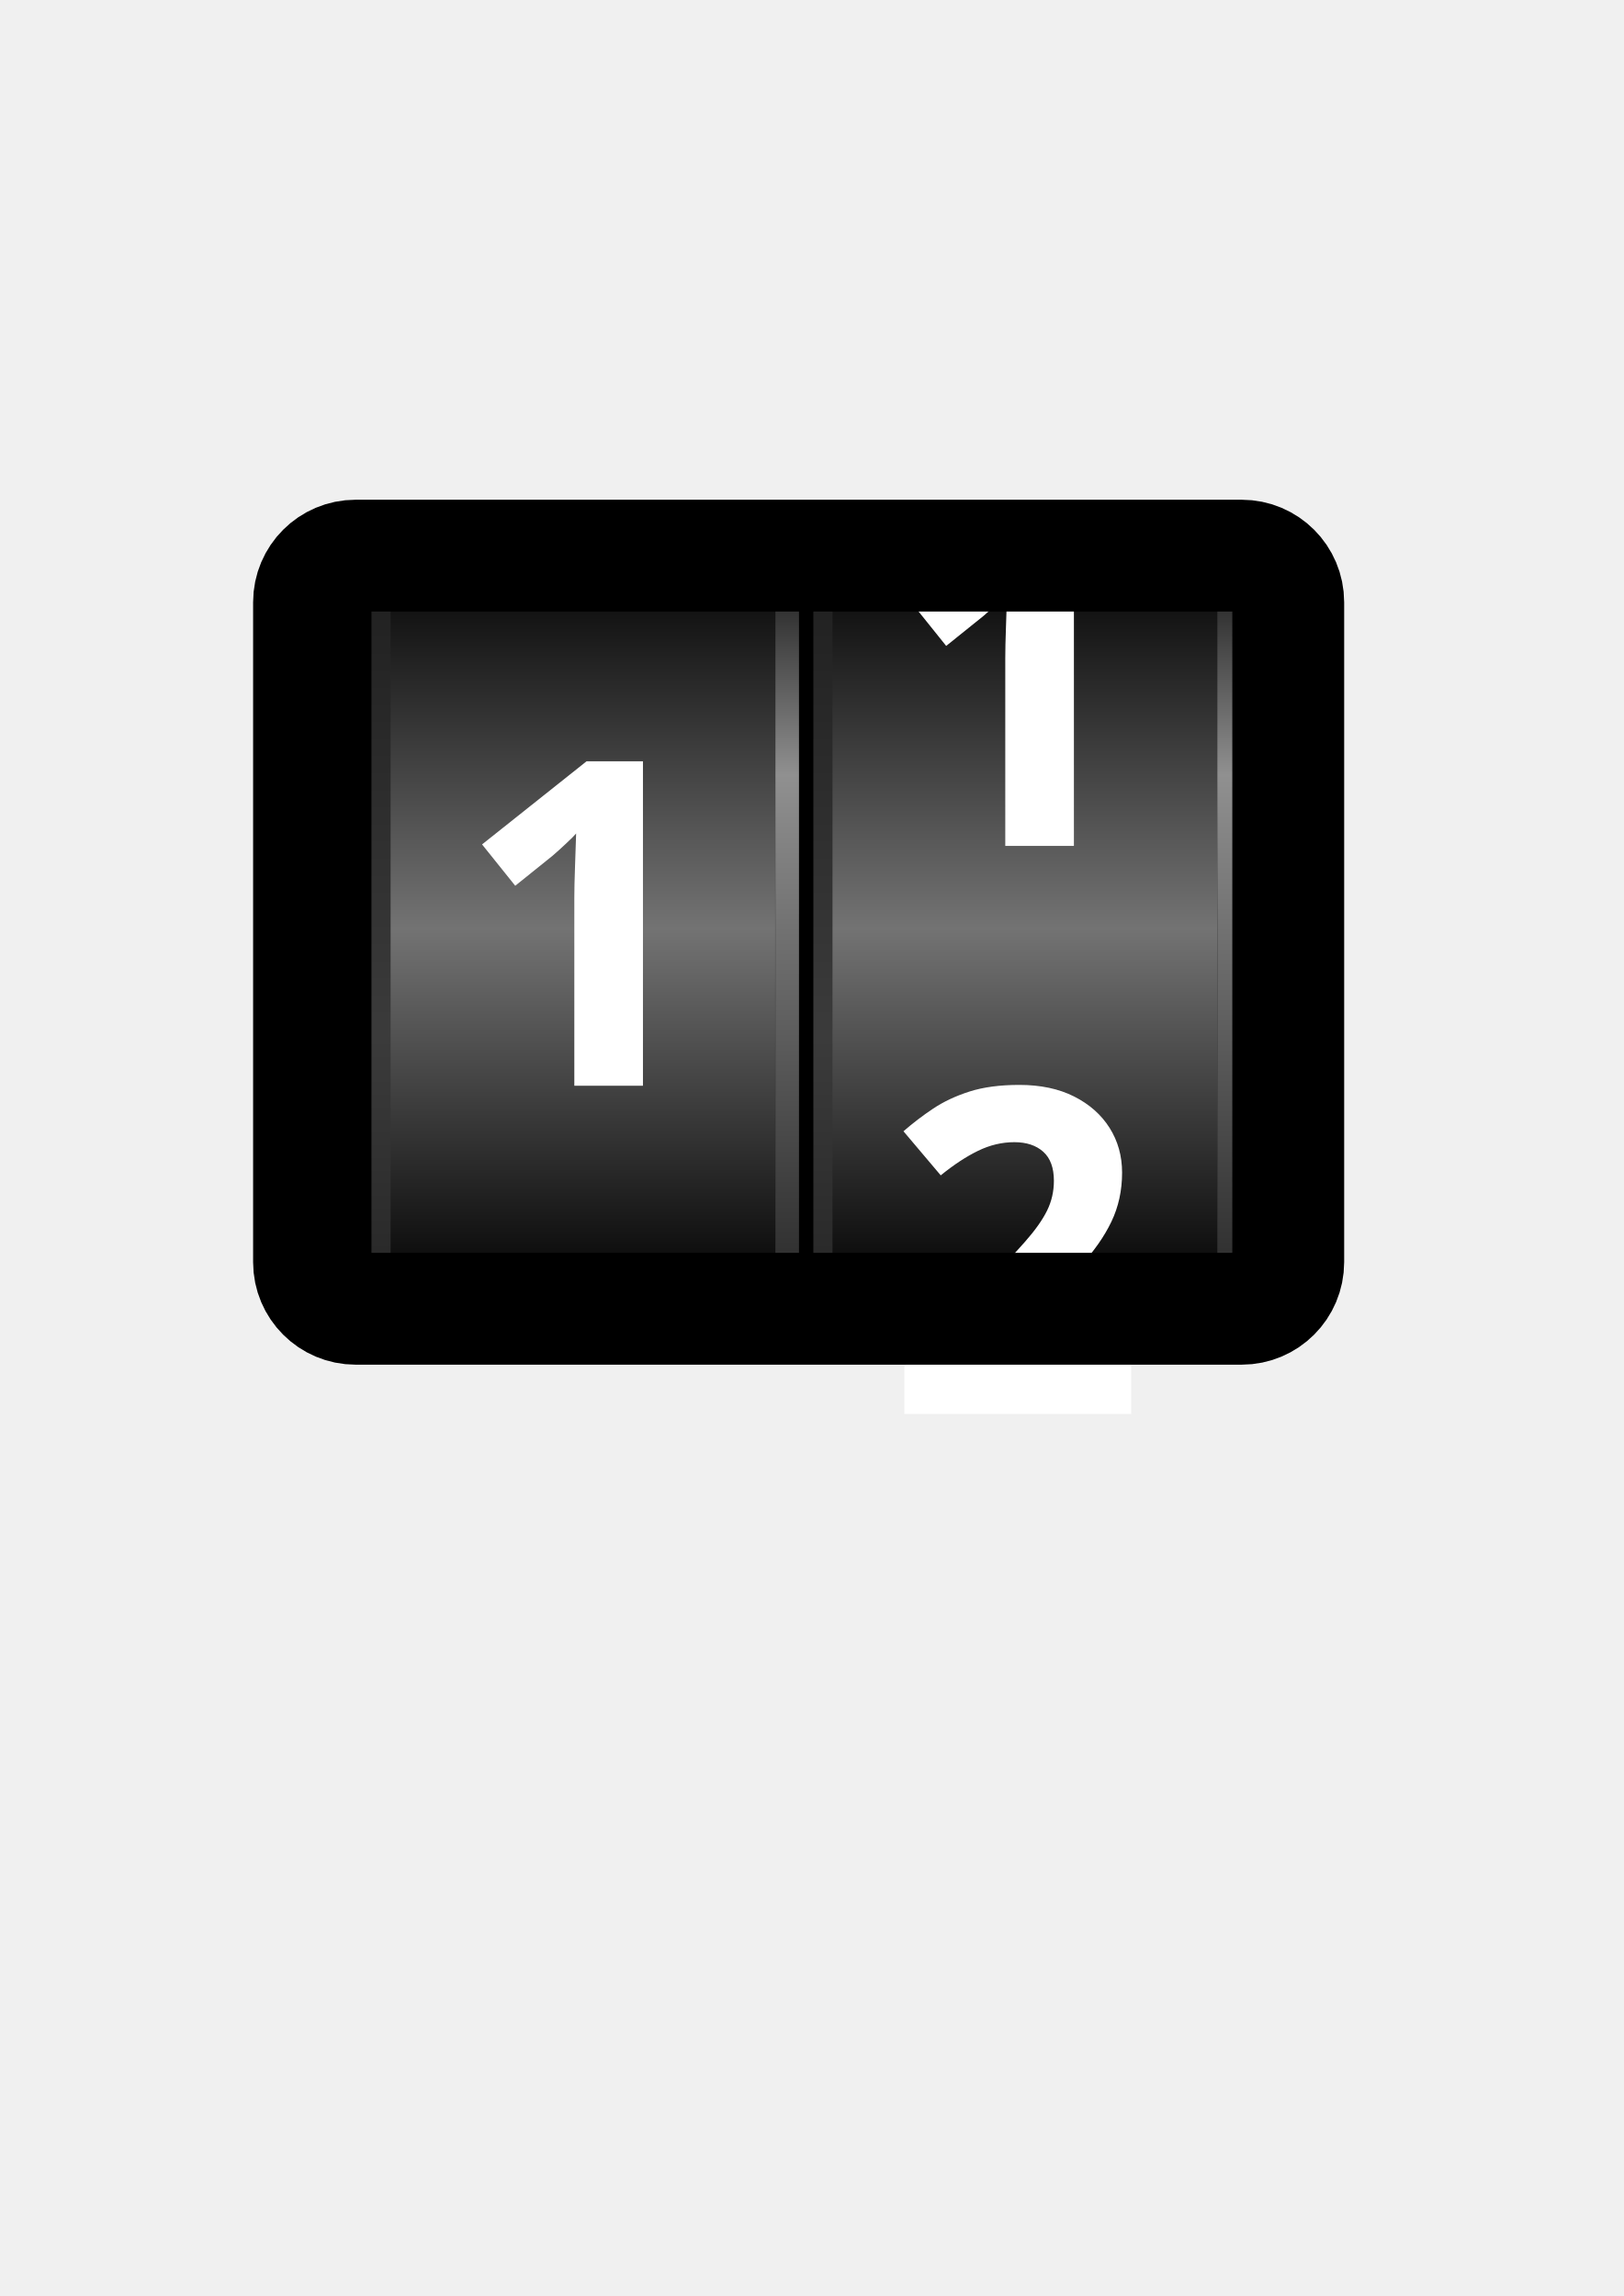
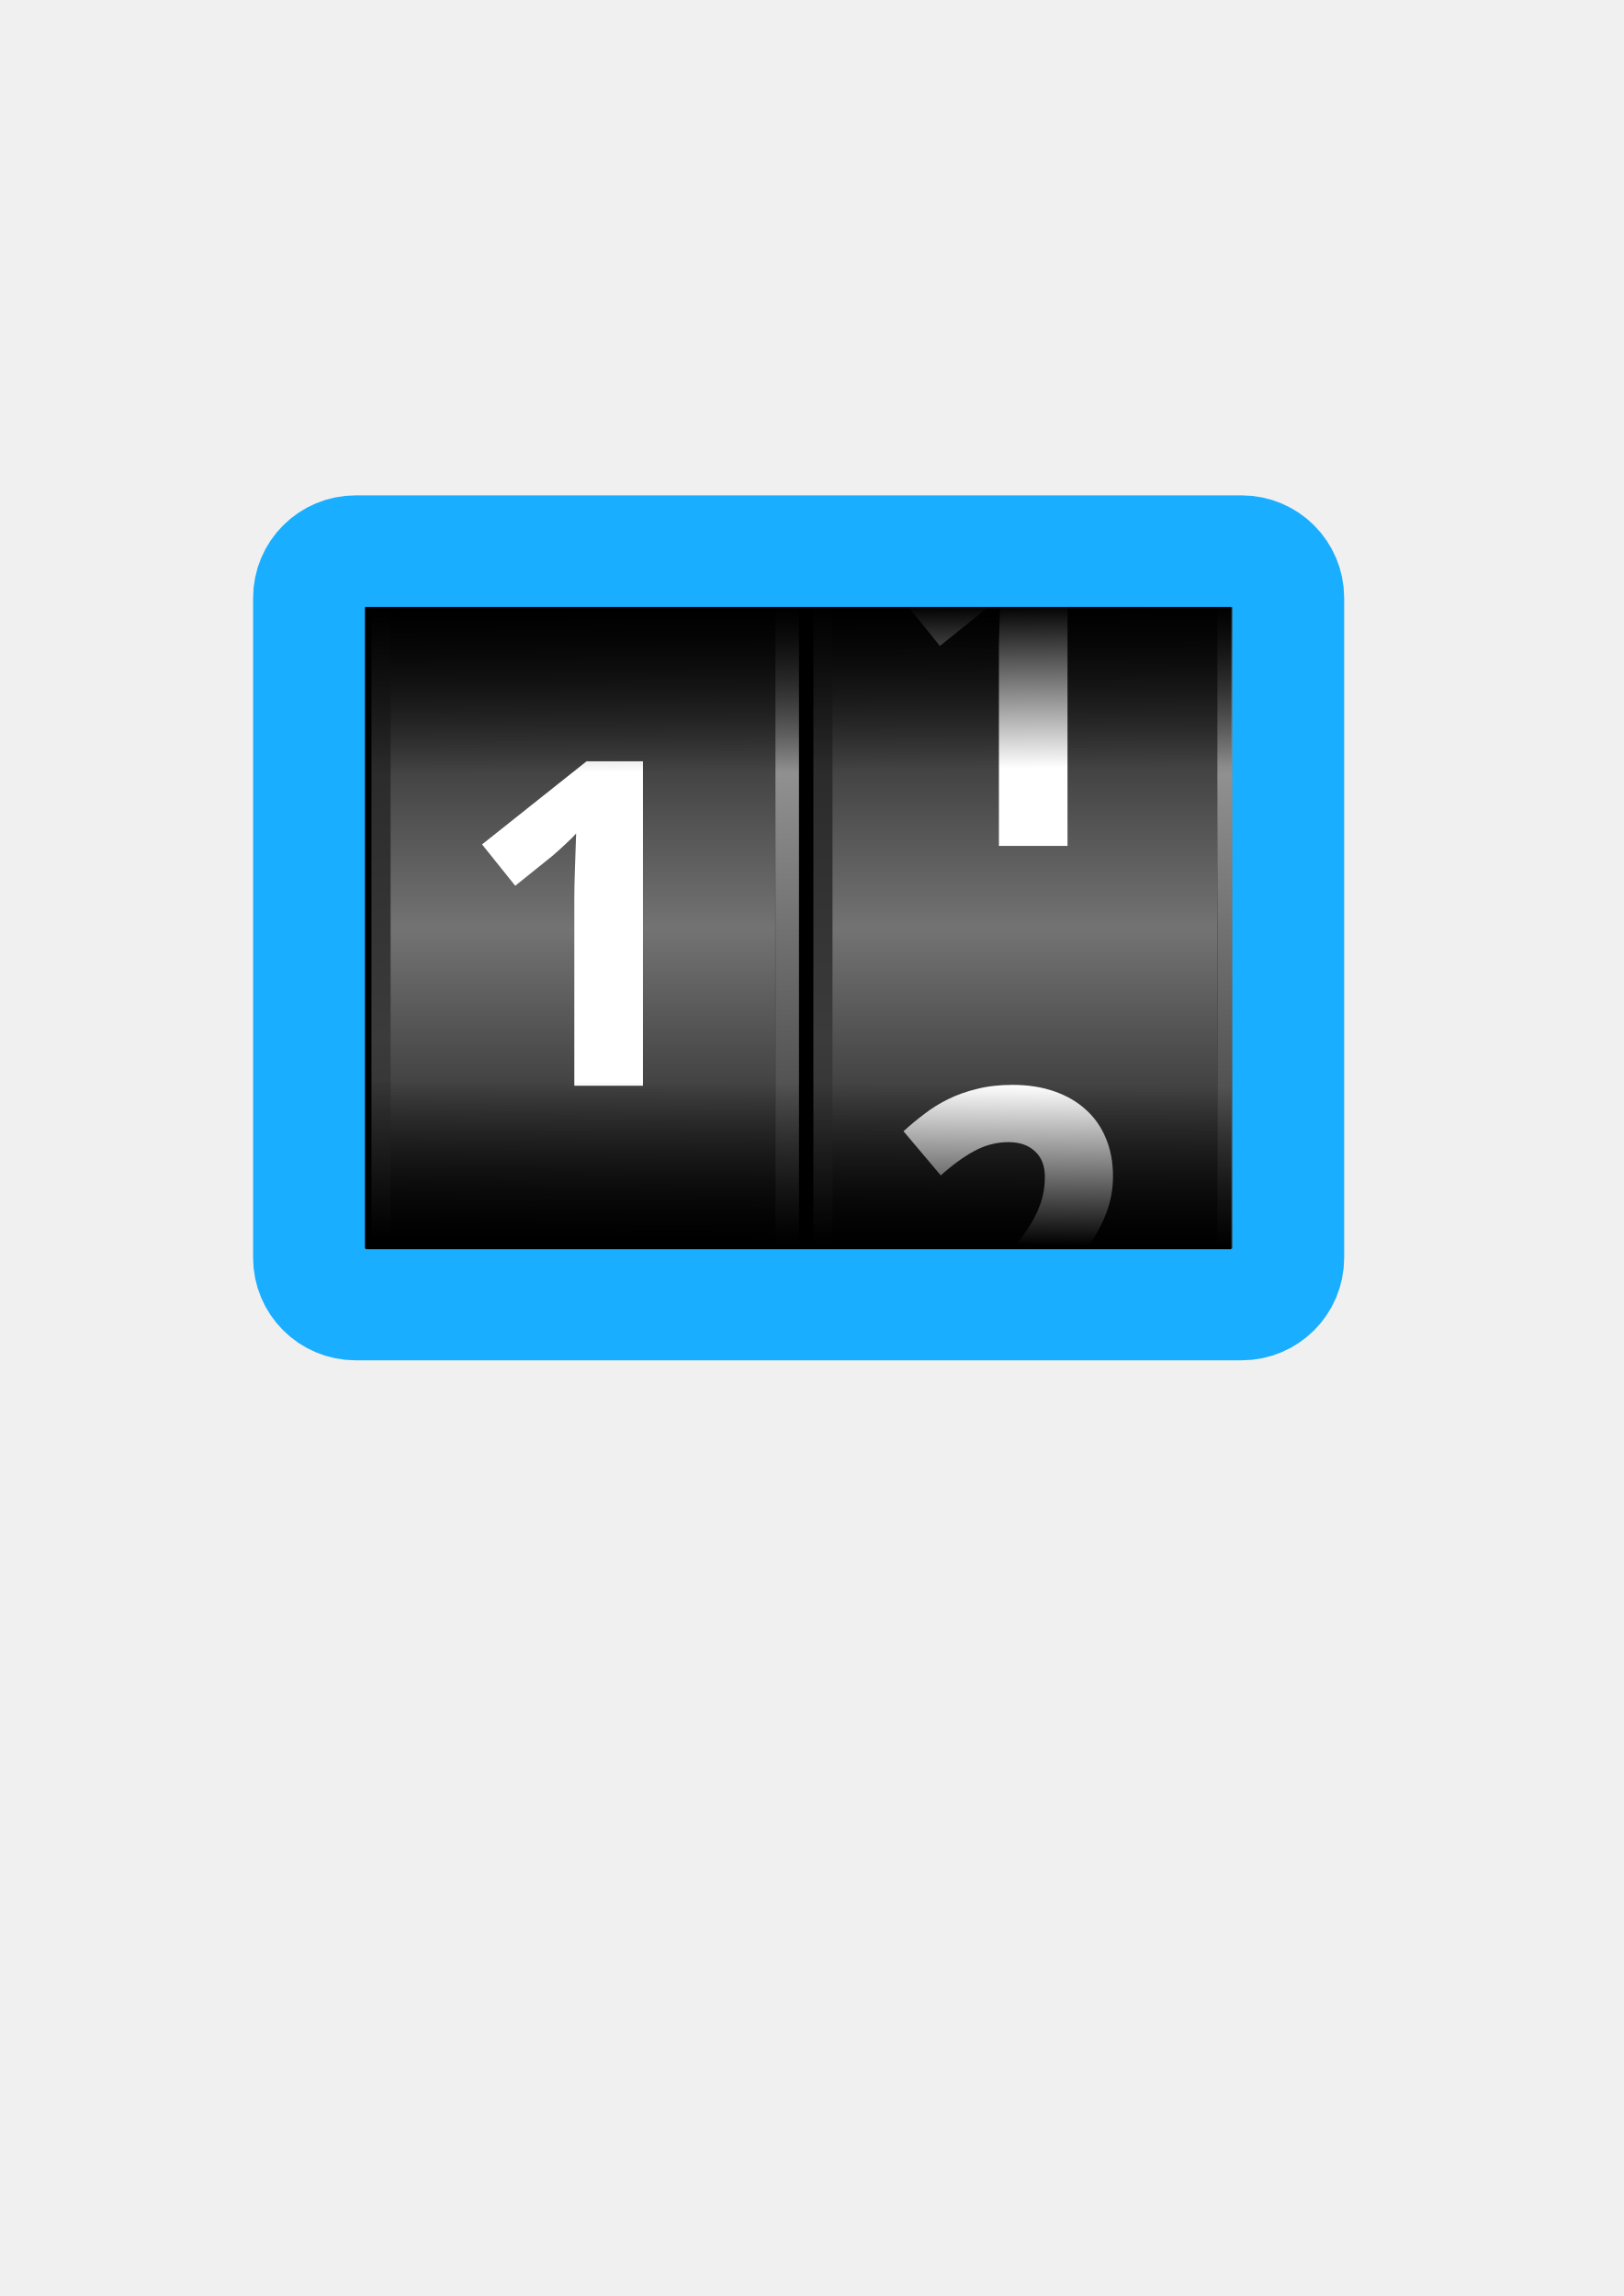
<svg xmlns="http://www.w3.org/2000/svg" xmlns:xlink="http://www.w3.org/1999/xlink" width="744.094" height="1052.362" id="svg2" version="1.1">
  <defs id="defs4">
+     <linearGradient id="linearGradient4457">
+       <stop style="stop-color:#000000;stop-opacity:1;" offset="0" id="stop4459" />
+       <stop style="stop-color:#000000;stop-opacity:0;" offset="1" id="stop4461" />
+     </linearGradient>
    <linearGradient id="linearGradient3807">
      <stop style="stop-color:#292929;stop-opacity:1;" offset="0" id="stop3809" />
      <stop id="stop3811" offset="0.339" style="stop-color:#3b3b3b;stop-opacity:1;" />
      <stop id="stop3813" offset="1" style="stop-color:#212121;stop-opacity:1;" />
    </linearGradient>
    <linearGradient id="linearGradient3795">
      <stop id="stop3797" offset="0" style="stop-color:#2f2f2f;stop-opacity:1;" />
      <stop style="stop-color:#909090;stop-opacity:1;" offset="0.731" id="stop3799" />
      <stop style="stop-color:#292929;stop-opacity:1;" offset="1" id="stop3801" />
    </linearGradient>
    <linearGradient id="linearGradient3759">
      <stop style="stop-color:#0b0b0b;stop-opacity:1;" offset="0" id="stop3761" />
      <stop id="stop3769" offset="0.502" style="stop-color:#737373;stop-opacity:1;" />
      <stop id="stop3767" offset="1" style="stop-color:#0e0e0e;stop-opacity:1;" />
    </linearGradient>
    <linearGradient xlink:href="#linearGradient3759" id="linearGradient3765" x1="232.345" y1="624.563" x2="232.345" y2="518.191" gradientUnits="userSpaceOnUse" />
    <linearGradient xlink:href="#linearGradient3795" id="linearGradient3793" gradientUnits="userSpaceOnUse" x1="232.345" y1="624.563" x2="232.345" y2="518.191" gradientTransform="matrix(0.06077223,0,0,1,256.1361,0)" />
    <linearGradient xlink:href="#linearGradient3807" id="linearGradient3805" gradientUnits="userSpaceOnUse" gradientTransform="matrix(0.04918032,0,0,1,194.5569,0)" x1="232.345" y1="624.563" x2="232.345" y2="518.191" />
    <linearGradient xlink:href="#linearGradient3759" id="linearGradient3943" gradientUnits="userSpaceOnUse" x1="232.345" y1="624.563" x2="232.345" y2="518.191" />
    <linearGradient xlink:href="#linearGradient3795" id="linearGradient3945" gradientUnits="userSpaceOnUse" gradientTransform="matrix(0.06077223,0,0,1,256.1361,0)" x1="232.345" y1="624.563" x2="232.345" y2="518.191" />
    <linearGradient xlink:href="#linearGradient3807" id="linearGradient3947" gradientUnits="userSpaceOnUse" gradientTransform="matrix(0.04918032,0,0,1,194.5569,0)" x1="232.345" y1="624.563" x2="232.345" y2="518.191" />
    <linearGradient xlink:href="#linearGradient3807" id="linearGradient3953" gradientUnits="userSpaceOnUse" gradientTransform="matrix(0.142276,0,0,2.892946,140.771,-1226.774)" x1="232.345" y1="624.563" x2="232.345" y2="518.191" />
    <linearGradient xlink:href="#linearGradient3795" id="linearGradient3956" gradientUnits="userSpaceOnUse" gradientTransform="matrix(0.1758107,0,0,2.892946,318.9163,-1226.774)" x1="232.345" y1="624.563" x2="232.345" y2="518.191" />
    <linearGradient xlink:href="#linearGradient3759" id="linearGradient3959" gradientUnits="userSpaceOnUse" x1="232.345" y1="624.563" x2="232.345" y2="518.191" gradientTransform="matrix(2.892946,0,0,2.892946,-422.0715,-1226.774)" />
    <linearGradient xlink:href="#linearGradient3759" id="linearGradient3961" gradientUnits="userSpaceOnUse" x1="232.345" y1="624.563" x2="232.345" y2="518.191" />
    <linearGradient xlink:href="#linearGradient3795" id="linearGradient3963" gradientUnits="userSpaceOnUse" gradientTransform="matrix(0.06077223,0,0,1,256.1361,0)" x1="232.345" y1="624.563" x2="232.345" y2="518.191" />
    <linearGradient xlink:href="#linearGradient3807" id="linearGradient3965" gradientUnits="userSpaceOnUse" gradientTransform="matrix(0.04918032,0,0,1,194.5569,0)" x1="232.345" y1="624.563" x2="232.345" y2="518.191" />
    <linearGradient xlink:href="#linearGradient3807" id="linearGradient3971" gradientUnits="userSpaceOnUse" gradientTransform="matrix(0.142276,0,0,2.892946,343.2771,-1226.774)" x1="232.345" y1="624.563" x2="232.345" y2="518.191" />
    <linearGradient xlink:href="#linearGradient3795" id="linearGradient3974" gradientUnits="userSpaceOnUse" gradientTransform="matrix(0.1758107,0,0,2.892946,521.4225,-1226.774)" x1="232.345" y1="624.563" x2="232.345" y2="518.191" />
    <linearGradient xlink:href="#linearGradient3759" id="linearGradient3977" gradientUnits="userSpaceOnUse" x1="232.345" y1="624.563" x2="232.345" y2="518.191" gradientTransform="matrix(2.892946,0,0,2.892946,-219.5653,-1226.774)" />
+     <linearGradient xlink:href="#linearGradient4457" id="linearGradient4463" x1="365.574" y1="278.202" x2="366.281" y2="353.155" gradientUnits="userSpaceOnUse" />
+     <linearGradient xlink:href="#linearGradient4457" id="linearGradient4467" gradientUnits="userSpaceOnUse" x1="369.11" y1="351.741" x2="369.817" y2="278.202" gradientTransform="translate(0,218)" />
  </defs>
  <g id="layer1">
-     <rect ry="21.357" rx="21.357" y="254.678" x="141.62" height="345.186" width="448.742" id="rect3979" style="color:#000000;fill:#000000;stroke:none;stroke-width:17.718;marker:none;visibility:visible;display:inline;overflow:visible;enable-background:accumulate" />
-     <rect style="color:#000000;fill:url(#linearGradient3977);fill-opacity:1;fill-rule:nonzero;stroke:none;stroke-width:2;marker:none;visibility:visible;display:inline;overflow:visible;enable-background:accumulate" id="rect2989" width="178.261" height="300.999" x="379.51" y="277.592" />
-     <rect y="277.592" x="557.83" height="300.999" width="10.833" id="rect3789" style="color:#000000;fill:url(#linearGradient3974);fill-opacity:1;fill-rule:nonzero;stroke:none;stroke-width:2;marker:none;visibility:visible;display:inline;overflow:visible;enable-background:accumulate" />
-     <rect style="color:#000000;fill:url(#linearGradient3971);fill-opacity:1;fill-rule:nonzero;stroke:none;stroke-width:2;marker:none;visibility:visible;display:inline;overflow:visible;enable-background:accumulate" id="rect3803" width="8.767" height="300.999" x="372.74" y="277.592" />
-     <rect y="277.592" x="177.003" height="300.999" width="178.261" id="rect3931" style="color:#000000;fill:url(#linearGradient3959);fill-opacity:1;fill-rule:nonzero;stroke:none;stroke-width:2;marker:none;visibility:visible;display:inline;overflow:visible;enable-background:accumulate" />
-     <rect style="color:#000000;fill:url(#linearGradient3956);fill-opacity:1;fill-rule:nonzero;stroke:none;stroke-width:2;marker:none;visibility:visible;display:inline;overflow:visible;enable-background:accumulate" id="rect3933" width="10.833" height="300.999" x="355.323" y="277.592" />
-     <rect y="277.592" x="170.234" height="300.999" width="8.767" id="rect3935" style="color:#000000;fill:url(#linearGradient3953);fill-opacity:1;fill-rule:nonzero;stroke:none;stroke-width:2;marker:none;visibility:visible;display:inline;overflow:visible;enable-background:accumulate" />
-     <text id="text3937" y="387.711" x="406.111" style="font-size:208.292px;font-style:normal;font-variant:normal;font-weight:bold;font-stretch:normal;text-align:start;line-height:125%;letter-spacing:0px;word-spacing:0px;writing-mode:lr-tb;text-anchor:start;fill:#ffffff;fill-opacity:1;stroke:none;font-family:Droid Sans;-inkscape-font-specification:Droid Sans Bold" xml:space="preserve">
-       <tspan y="387.711" x="406.111" id="tspan3939">1</tspan>
-       <tspan id="tspan3941" y="648.076" x="406.111">2</tspan>
-     </text>
-     <rect style="color:#000000;fill:none;stroke:#000000;stroke-width:51.258;stroke-linejoin:round;stroke-miterlimit:4;stroke-dasharray:none;marker:none;visibility:visible;display:inline;overflow:visible;enable-background:accumulate" id="rect2985" width="448.742" height="345.186" x="141.62" y="254.678" rx="21.357" ry="21.357" />
-     <text xml:space="preserve" style="font-size:208.292px;font-style:normal;font-variant:normal;font-weight:bold;font-stretch:normal;text-align:start;line-height:125%;letter-spacing:0px;word-spacing:0px;writing-mode:lr-tb;text-anchor:start;fill:#ffffff;fill-opacity:1;stroke:none;font-family:Droid Sans;-inkscape-font-specification:Droid Sans Bold" x="208.617" y="497.643" id="text3834">
-       <tspan id="tspan3836" x="208.617" y="497.643">1</tspan>
-       <tspan x="208.617" y="758.008" id="tspan3981" />
-       <tspan x="208.617" y="1018.373" id="tspan3838" />
-     </text>
+     <g id="g4474">
+       <rect style="color:#000000;fill:#000000;stroke:none;stroke-width:17.718;marker:none;visibility:visible;display:inline;overflow:visible;enable-background:accumulate" id="rect3979" width="448.742" height="345.186" x="141.62" y="254.678" rx="21.357" ry="21.357" />
+       <rect y="277.592" x="379.51" height="300.999" width="178.261" id="rect2989" style="color:#000000;fill:url(#linearGradient3977);fill-opacity:1;fill-rule:nonzero;stroke:none;stroke-width:2;marker:none;visibility:visible;display:inline;overflow:visible;enable-background:accumulate" />
+       <rect style="color:#000000;fill:url(#linearGradient3974);fill-opacity:1;fill-rule:nonzero;stroke:none;stroke-width:2;marker:none;visibility:visible;display:inline;overflow:visible;enable-background:accumulate" id="rect3789" width="10.833" height="300.999" x="557.83" y="277.592" />
+       <rect y="277.592" x="372.74" height="300.999" width="8.767" id="rect3803" style="color:#000000;fill:url(#linearGradient3971);fill-opacity:1;fill-rule:nonzero;stroke:none;stroke-width:2;marker:none;visibility:visible;display:inline;overflow:visible;enable-background:accumulate" />
+       <rect style="color:#000000;fill:url(#linearGradient3959);fill-opacity:1;fill-rule:nonzero;stroke:none;stroke-width:2;marker:none;visibility:visible;display:inline;overflow:visible;enable-background:accumulate" id="rect3931" width="178.261" height="300.999" x="177.003" y="277.592" />
+       <rect y="277.592" x="355.323" height="300.999" width="10.833" id="rect3933" style="color:#000000;fill:url(#linearGradient3956);fill-opacity:1;fill-rule:nonzero;stroke:none;stroke-width:2;marker:none;visibility:visible;display:inline;overflow:visible;enable-background:accumulate" />
+       <rect style="color:#000000;fill:url(#linearGradient3953);fill-opacity:1;fill-rule:nonzero;stroke:none;stroke-width:2;marker:none;visibility:visible;display:inline;overflow:visible;enable-background:accumulate" id="rect3935" width="8.767" height="300.999" x="170.234" y="277.592" />
+       <g id="text3937" style="font-size:208.292px;font-style:normal;font-variant:normal;font-weight:bold;font-stretch:normal;text-align:start;line-height:125%;letter-spacing:0px;word-spacing:0px;writing-mode:lr-tb;text-anchor:start;fill:#ffffff;fill-opacity:1;stroke:none;font-family:Droid Sans;-inkscape-font-specification:Droid Sans Bold">
+         <path id="path4470" style="" d="m 489.204,387.711 -31.427,0 0,-86.043 c -6e-5,-1.763 -6e-5,-3.865 0,-6.306 0.068,-2.509 0.136,-5.085 0.203,-7.73 0.136,-2.712 0.237,-5.424 0.305,-8.136 0.136,-2.712 0.237,-5.187 0.305,-7.424 -0.339,0.407 -0.915,1.017 -1.729,1.831 -0.814,0.814 -1.729,1.729 -2.746,2.746 -1.017,0.949 -2.068,1.933 -3.153,2.949 -1.085,1.017 -2.136,1.933 -3.153,2.746 l -17.086,13.73 -15.256,-18.917 47.903,-38.139 25.833,0 0,148.693" />
+         <path id="path4472" d="m 500.723,621.576 -85.273,-28 0,21.633 33.987,-26.733 c 4.407,-4.746 8.408,-9.119 12.001,-13.12 3.594,-4 6.679,-7.899 9.255,-11.696 2.576,-3.797 4.577,-7.662 6.001,-11.594 1.424,-3.933 2.136,-8.17 2.136,-12.713 -8e-5,-5.017 -1.526,-8.916 -4.577,-11.696 -2.983,-2.78 -7.018,-4.17 -12.103,-4.17 -5.357,1.2e-4 -10.51,1.322 -15.459,3.966 -4.95,2.644 -10.137,6.408 -15.561,11.289 L 414.044,518.504 c 3.051,-2.78 6.238,-5.424 9.56,-7.933 3.322,-2.576 6.984,-4.848 10.984,-6.814 4,-1.966 8.408,-3.526 13.222,-4.678 4.814,-1.22 10.204,-1.831 16.171,-1.831 7.119,1.5e-4 13.493,0.983 19.121,2.949 5.695,1.966 10.543,4.78 14.544,8.442 4,3.594 7.051,7.967 9.153,13.12 2.17,5.153 3.254,10.95 3.255,17.392 -10e-5,5.831 -1.017,11.425 -3.051,16.781 -2.034,5.289 -4.814,10.51 -8.34,15.663 -3.526,5.085 -7.628,10.171 -12.306,15.256 -4.611,5.018 -9.56,10.137 -14.849,15.357 l -16.9,9.002 -6,3.424 66.616,-1.5 0,7.443" />
+       </g>
+       <rect ry="21.357" rx="21.357" y="252.678" x="141.62" height="345.186" width="448.742" id="rect2985" style="color:#000000;fill:none;stroke:#19aeff;stroke-width:51.258;stroke-linejoin:round;stroke-miterlimit:4;stroke-opacity:1;stroke-dasharray:none;marker:none;visibility:visible;display:inline;overflow:visible;enable-background:accumulate" />
+       <text id="text3834" y="497.643" x="208.617" style="font-size:208.292px;font-style:normal;font-variant:normal;font-weight:bold;font-stretch:normal;text-align:start;line-height:125%;letter-spacing:0px;word-spacing:0px;writing-mode:lr-tb;text-anchor:start;fill:#ffffff;fill-opacity:1;stroke:none;font-family:Droid Sans;-inkscape-font-specification:Droid Sans Bold" xml:space="preserve">
+         <tspan y="497.643" x="208.617" id="tspan3836">1</tspan>
+         <tspan id="tspan3981" y="758.008" x="208.617" />
+         <tspan id="tspan3838" y="1018.373" x="208.617" />
+       </text>
+       <rect y="278.202" x="167.584" height="76.368" width="396.687" id="rect4455" style="fill:url(#linearGradient4463);fill-opacity:1;stroke:none" />
+       <rect style="fill:url(#linearGradient4467);fill-opacity:1;stroke:none" id="rect4465" width="396.687" height="76.368" x="167.584" y="496.202" />
+     </g>
  </g>
</svg>
